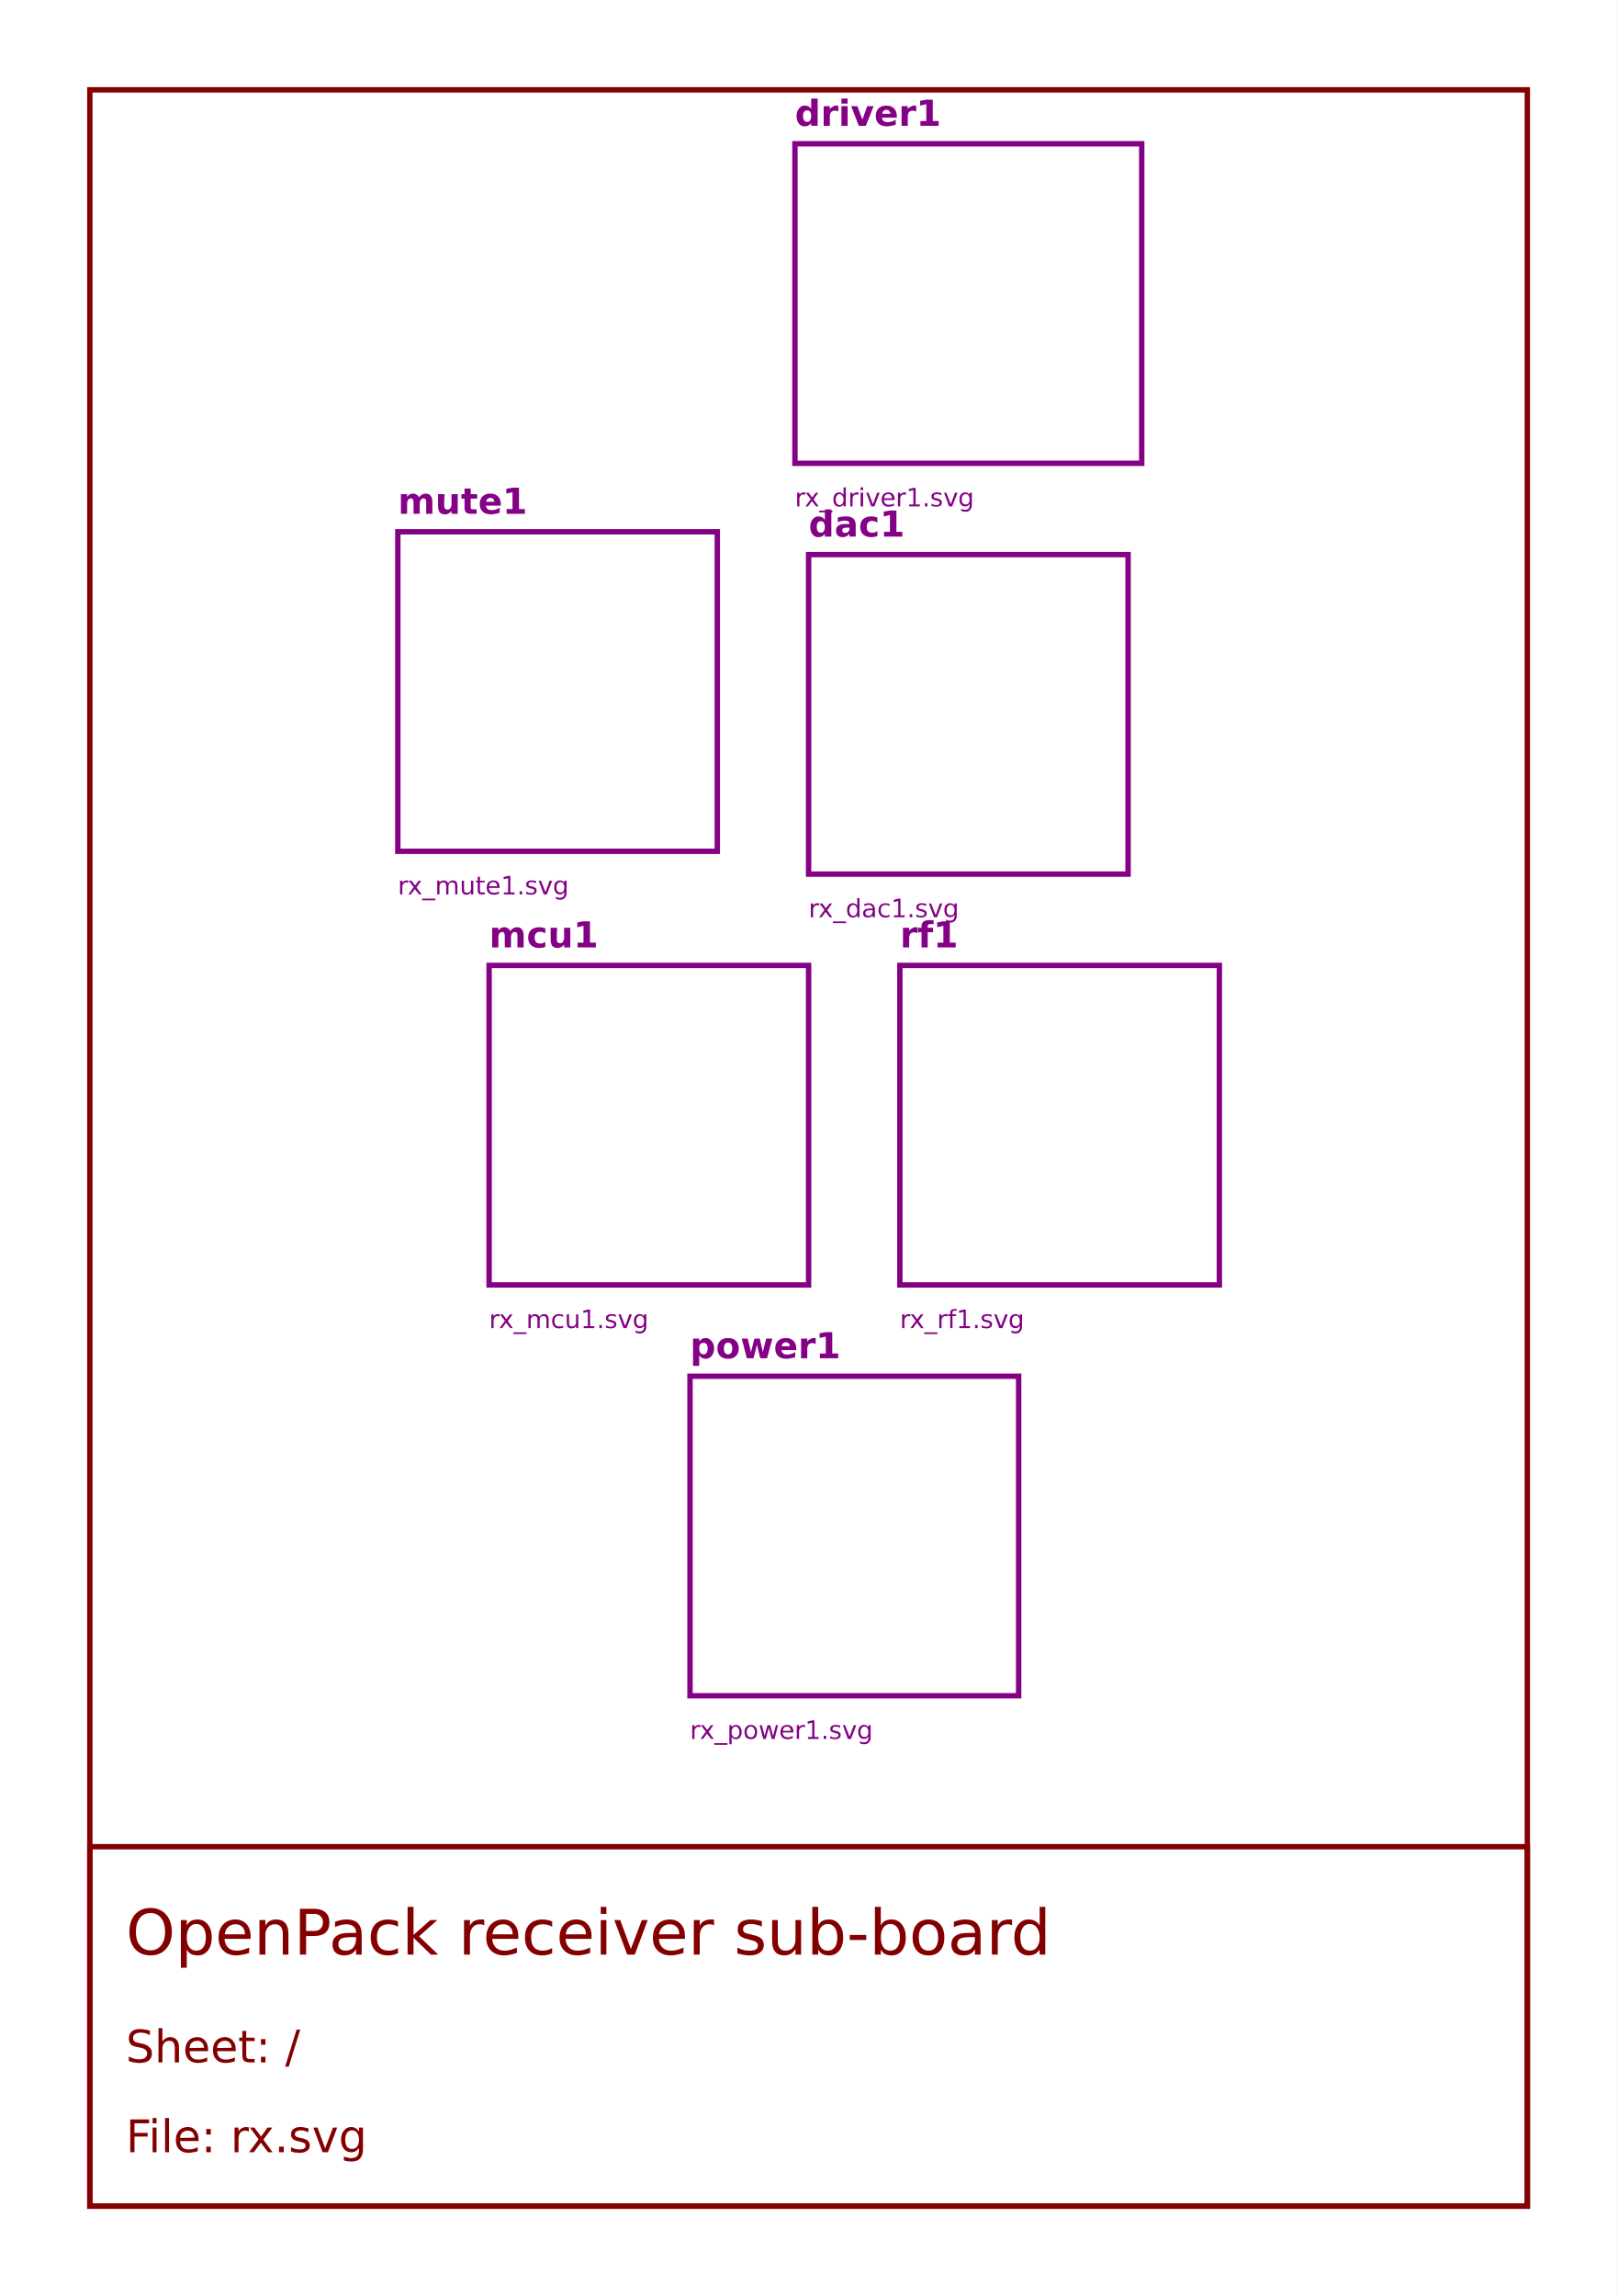
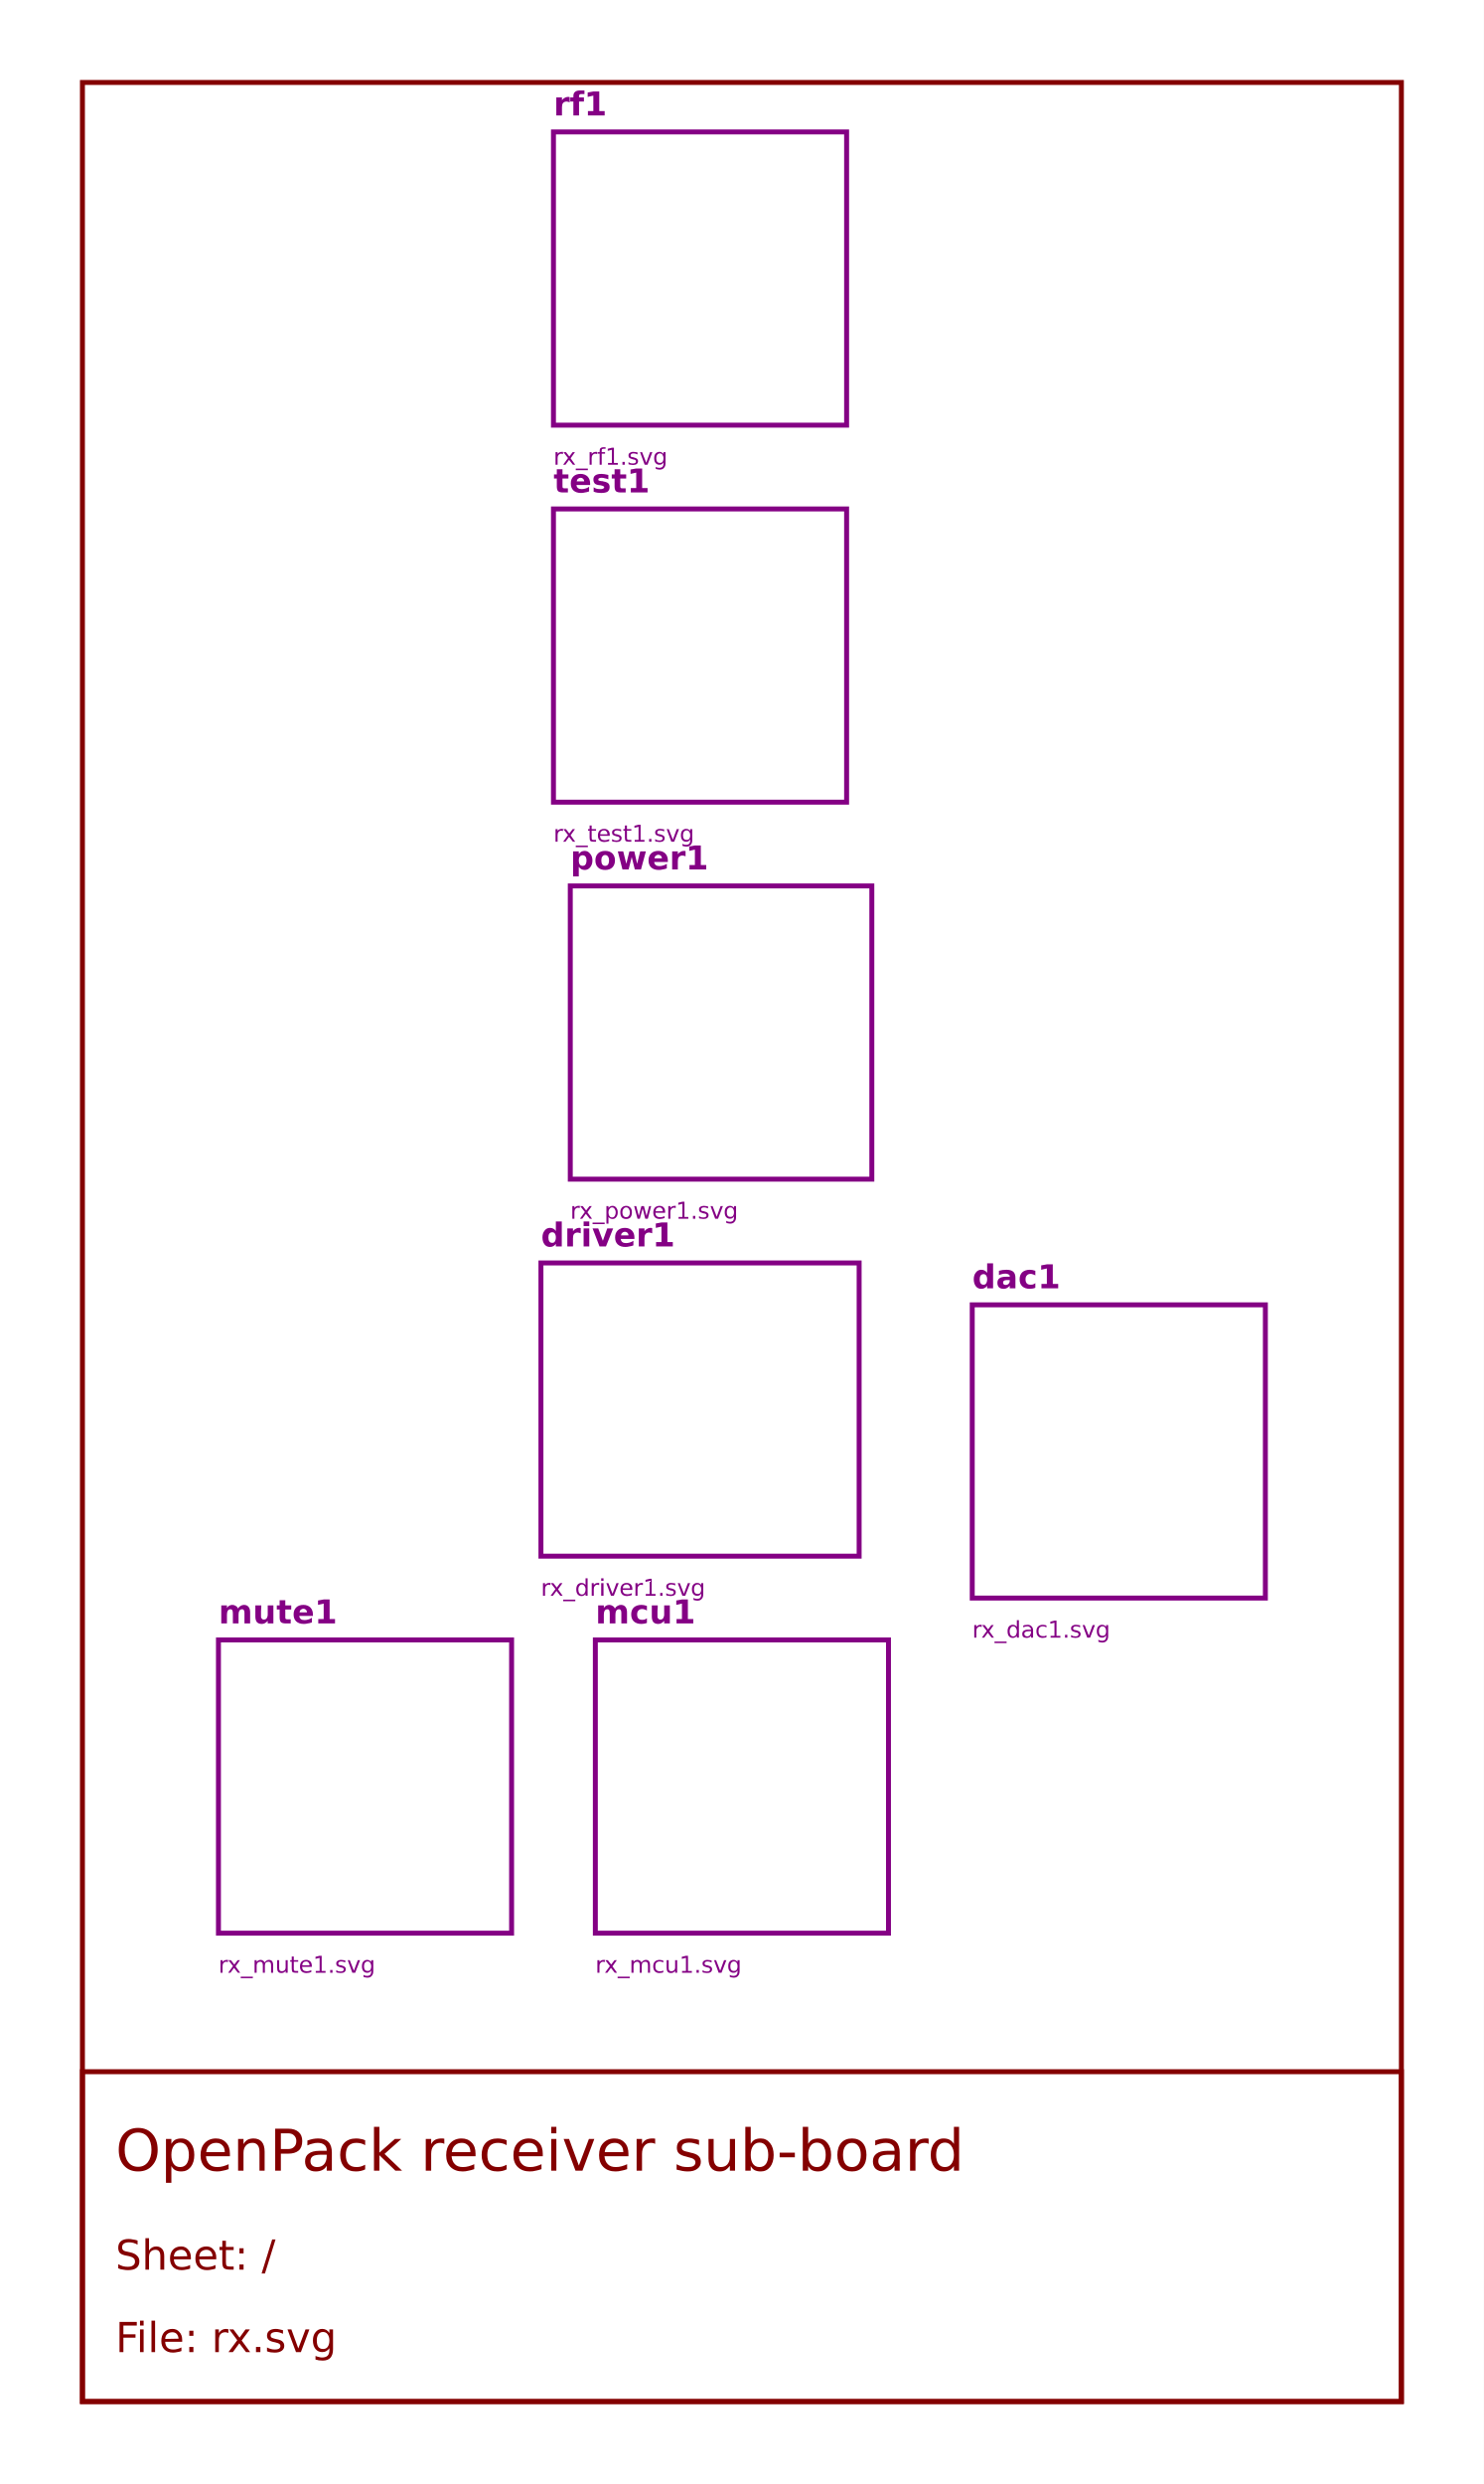
- <svg xmlns="http://www.w3.org/2000/svg" width="90.000mm" height="127.760mm" viewBox="0 0 90.000 127.760">
+ <svg xmlns="http://www.w3.org/2000/svg" width="90.000mm" height="150.620mm" viewBox="0 0 90.000 150.620">
  <style>
  text { font-family: "DejaVu Sans", Verdana, Arial, sans-serif; }
  a { cursor: pointer; }
  g.sheet:hover rect { stroke-width: 0.6; }
</style>
-   <rect width="90.000" height="127.760" style="fill:#FFFFFF" />
+   <rect width="90.000" height="150.620" style="fill:#FFFFFF" />
  <g class="frame">
-     <rect x="5.0" y="5.000" width="80.000" height="117.760" style="stroke:#840000; stroke-width:0.3; fill:none" />
-     <rect x="5.000" y="102.760" width="80.0" height="20.0" style="stroke:#840000; stroke-width:0.3; fill:none" />
-     <text x="7.000" y="108.760" style="font-size:3.5px; fill:#840000">OpenPack receiver sub-board</text>
-     <text x="7.000" y="114.760" style="font-size:2.5px; fill:#840000">Sheet: /</text>
-     <text x="7.000" y="119.760" style="font-size:2.5px; fill:#840000">File: rx.svg</text>
+     <rect x="5.0" y="5.000" width="80.000" height="140.620" style="stroke:#840000; stroke-width:0.3; fill:none" />
+     <rect x="5.000" y="125.620" width="80.0" height="20.0" style="stroke:#840000; stroke-width:0.3; fill:none" />
+     <text x="7.000" y="131.620" style="font-size:3.5px; fill:#840000">OpenPack receiver sub-board</text>
+     <text x="7.000" y="137.620" style="font-size:2.5px; fill:#840000">Sheet: /</text>
+     <text x="7.000" y="142.620" style="font-size:2.5px; fill:#840000">File: rx.svg</text>
  </g>
-   <g transform="translate(-103.590 -54.230)">
+   <g transform="translate(-103.590 -42.800)">
    <a href="rx_power1.svg" target="_top">
      <g class="sheet">
-         <rect x="141.990" y="130.810" width="18.290" height="17.780" style="stroke:#840084; stroke-width:0.3; fill:#FFFFFF" />
-         <text x="141.990" y="129.810" style="font-size:2.0px; fill:#840084; font-weight:bold" text-anchor="start">power1</text>
-         <text x="141.990" y="150.990" style="font-size:1.4px; fill:#840084" text-anchor="start">rx_power1.svg</text>
+         <rect x="138.180" y="96.520" width="18.290" height="17.780" style="stroke:#840084; stroke-width:0.3; fill:#FFFFFF" />
+         <text x="138.180" y="95.520" style="font-size:2.0px; fill:#840084; font-weight:bold" text-anchor="start">power1</text>
+         <text x="138.180" y="116.700" style="font-size:1.4px; fill:#840084" text-anchor="start">rx_power1.svg</text>
      </g>
    </a>
    <a href="rx_mcu1.svg" target="_top">
      <g class="sheet">
-         <rect x="130.810" y="107.950" width="17.780" height="17.780" style="stroke:#840084; stroke-width:0.3; fill:#FFFFFF" />
-         <text x="130.810" y="106.950" style="font-size:2.0px; fill:#840084; font-weight:bold" text-anchor="start">mcu1</text>
-         <text x="130.810" y="128.130" style="font-size:1.4px; fill:#840084" text-anchor="start">rx_mcu1.svg</text>
+         <rect x="139.700" y="142.240" width="17.780" height="17.780" style="stroke:#840084; stroke-width:0.3; fill:#FFFFFF" />
+         <text x="139.700" y="141.240" style="font-size:2.0px; fill:#840084; font-weight:bold" text-anchor="start">mcu1</text>
+         <text x="139.700" y="162.420" style="font-size:1.4px; fill:#840084" text-anchor="start">rx_mcu1.svg</text>
      </g>
    </a>
    <a href="rx_rf1.svg" target="_top">
      <g class="sheet">
-         <rect x="153.670" y="107.950" width="17.780" height="17.780" style="stroke:#840084; stroke-width:0.3; fill:#FFFFFF" />
-         <text x="153.670" y="106.950" style="font-size:2.0px; fill:#840084; font-weight:bold" text-anchor="start">rf1</text>
-         <text x="153.670" y="128.130" style="font-size:1.4px; fill:#840084" text-anchor="start">rx_rf1.svg</text>
+         <rect x="137.160" y="50.800" width="17.780" height="17.780" style="stroke:#840084; stroke-width:0.3; fill:#FFFFFF" />
+         <text x="137.160" y="49.800" style="font-size:2.0px; fill:#840084; font-weight:bold" text-anchor="start">rf1</text>
+         <text x="137.160" y="70.980" style="font-size:1.4px; fill:#840084" text-anchor="start">rx_rf1.svg</text>
      </g>
    </a>
    <a href="rx_dac1.svg" target="_top">
      <g class="sheet">
-         <rect x="148.590" y="85.090" width="17.780" height="17.780" style="stroke:#840084; stroke-width:0.3; fill:#FFFFFF" />
-         <text x="148.590" y="84.090" style="font-size:2.0px; fill:#840084; font-weight:bold" text-anchor="start">dac1</text>
-         <text x="148.590" y="105.270" style="font-size:1.4px; fill:#840084" text-anchor="start">rx_dac1.svg</text>
+         <rect x="162.560" y="121.920" width="17.780" height="17.780" style="stroke:#840084; stroke-width:0.3; fill:#FFFFFF" />
+         <text x="162.560" y="120.920" style="font-size:2.0px; fill:#840084; font-weight:bold" text-anchor="start">dac1</text>
+         <text x="162.560" y="142.100" style="font-size:1.4px; fill:#840084" text-anchor="start">rx_dac1.svg</text>
      </g>
    </a>
    <a href="rx_driver1.svg" target="_top">
      <g class="sheet">
-         <rect x="147.830" y="62.230" width="19.300" height="17.780" style="stroke:#840084; stroke-width:0.3; fill:#FFFFFF" />
-         <text x="147.830" y="61.230" style="font-size:2.0px; fill:#840084; font-weight:bold" text-anchor="start">driver1</text>
-         <text x="147.830" y="82.410" style="font-size:1.4px; fill:#840084" text-anchor="start">rx_driver1.svg</text>
+         <rect x="136.400" y="119.380" width="19.300" height="17.780" style="stroke:#840084; stroke-width:0.3; fill:#FFFFFF" />
+         <text x="136.400" y="118.380" style="font-size:2.0px; fill:#840084; font-weight:bold" text-anchor="start">driver1</text>
+         <text x="136.400" y="139.560" style="font-size:1.4px; fill:#840084" text-anchor="start">rx_driver1.svg</text>
      </g>
    </a>
    <a href="rx_mute1.svg" target="_top">
      <g class="sheet">
-         <rect x="125.730" y="83.820" width="17.780" height="17.780" style="stroke:#840084; stroke-width:0.3; fill:#FFFFFF" />
-         <text x="125.730" y="82.820" style="font-size:2.0px; fill:#840084; font-weight:bold" text-anchor="start">mute1</text>
-         <text x="125.730" y="104.000" style="font-size:1.4px; fill:#840084" text-anchor="start">rx_mute1.svg</text>
+         <rect x="116.840" y="142.240" width="17.780" height="17.780" style="stroke:#840084; stroke-width:0.3; fill:#FFFFFF" />
+         <text x="116.840" y="141.240" style="font-size:2.0px; fill:#840084; font-weight:bold" text-anchor="start">mute1</text>
+         <text x="116.840" y="162.420" style="font-size:1.4px; fill:#840084" text-anchor="start">rx_mute1.svg</text>
+       </g>
+     </a>
+     <a href="rx_test1.svg" target="_top">
+       <g class="sheet">
+         <rect x="137.160" y="73.660" width="17.780" height="17.780" style="stroke:#840084; stroke-width:0.3; fill:#FFFFFF" />
+         <text x="137.160" y="72.660" style="font-size:2.0px; fill:#840084; font-weight:bold" text-anchor="start">test1</text>
+         <text x="137.160" y="93.840" style="font-size:1.4px; fill:#840084" text-anchor="start">rx_test1.svg</text>
      </g>
    </a>
  </g>
</svg>
